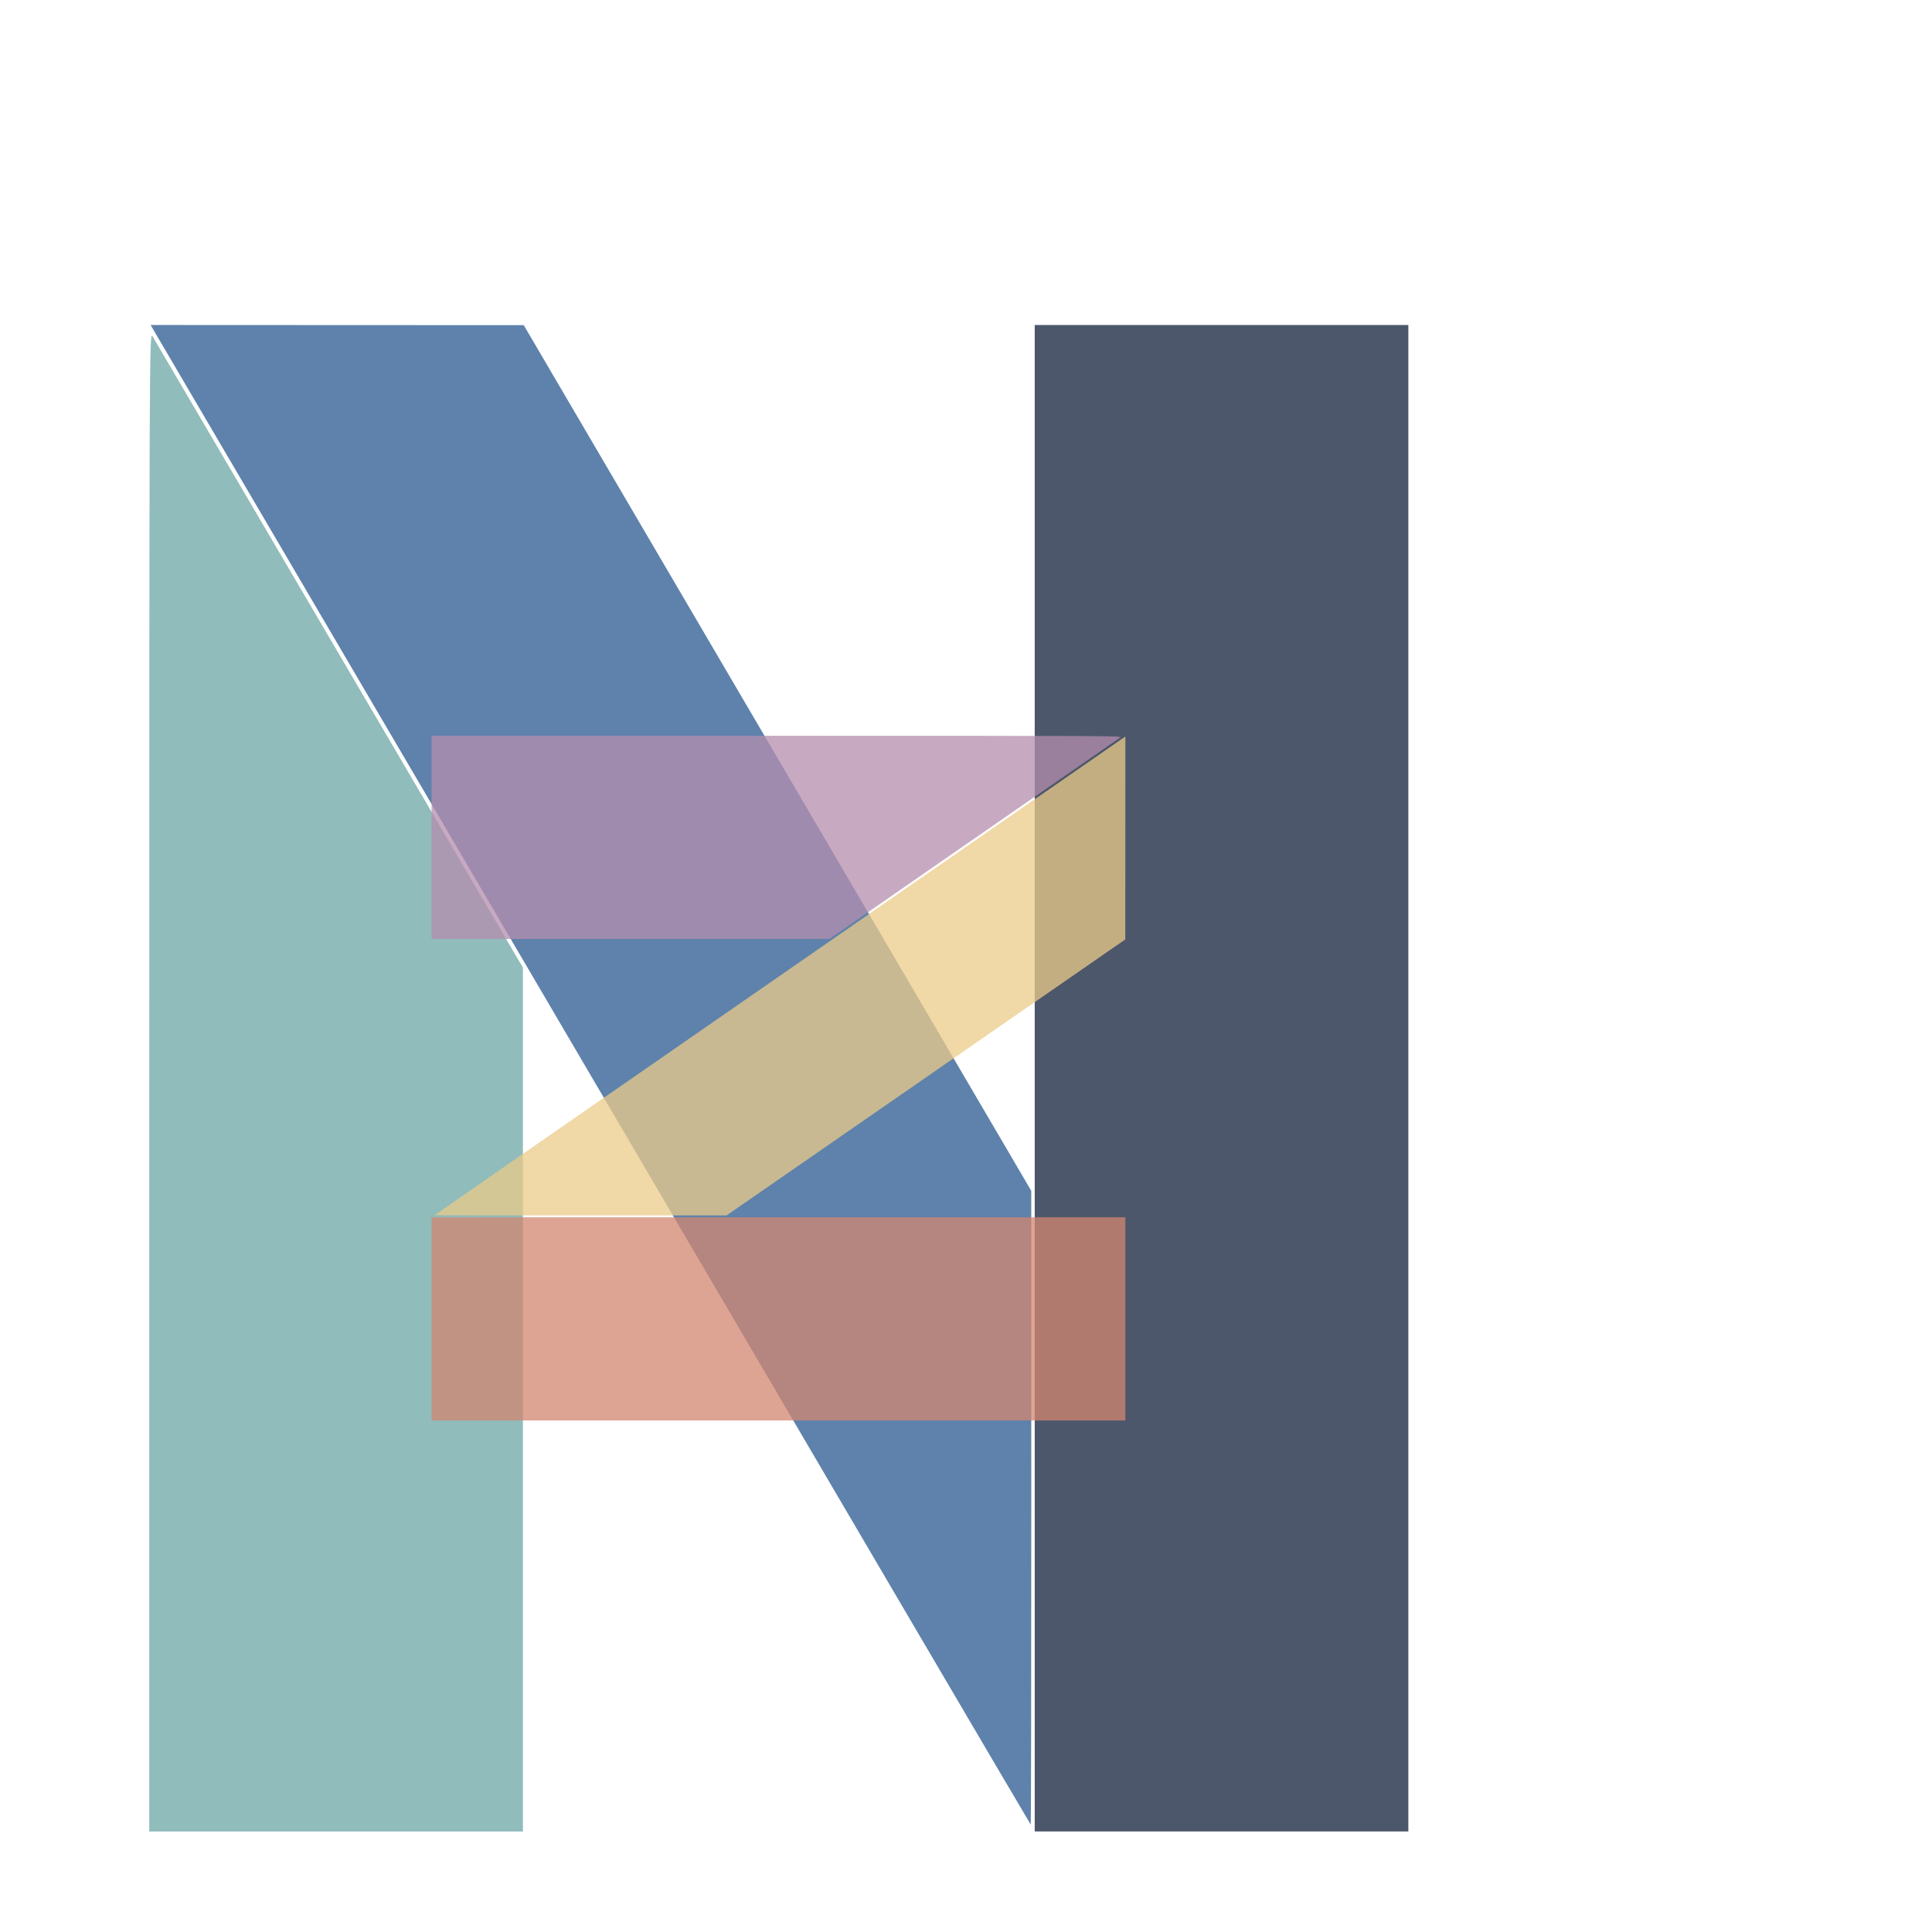
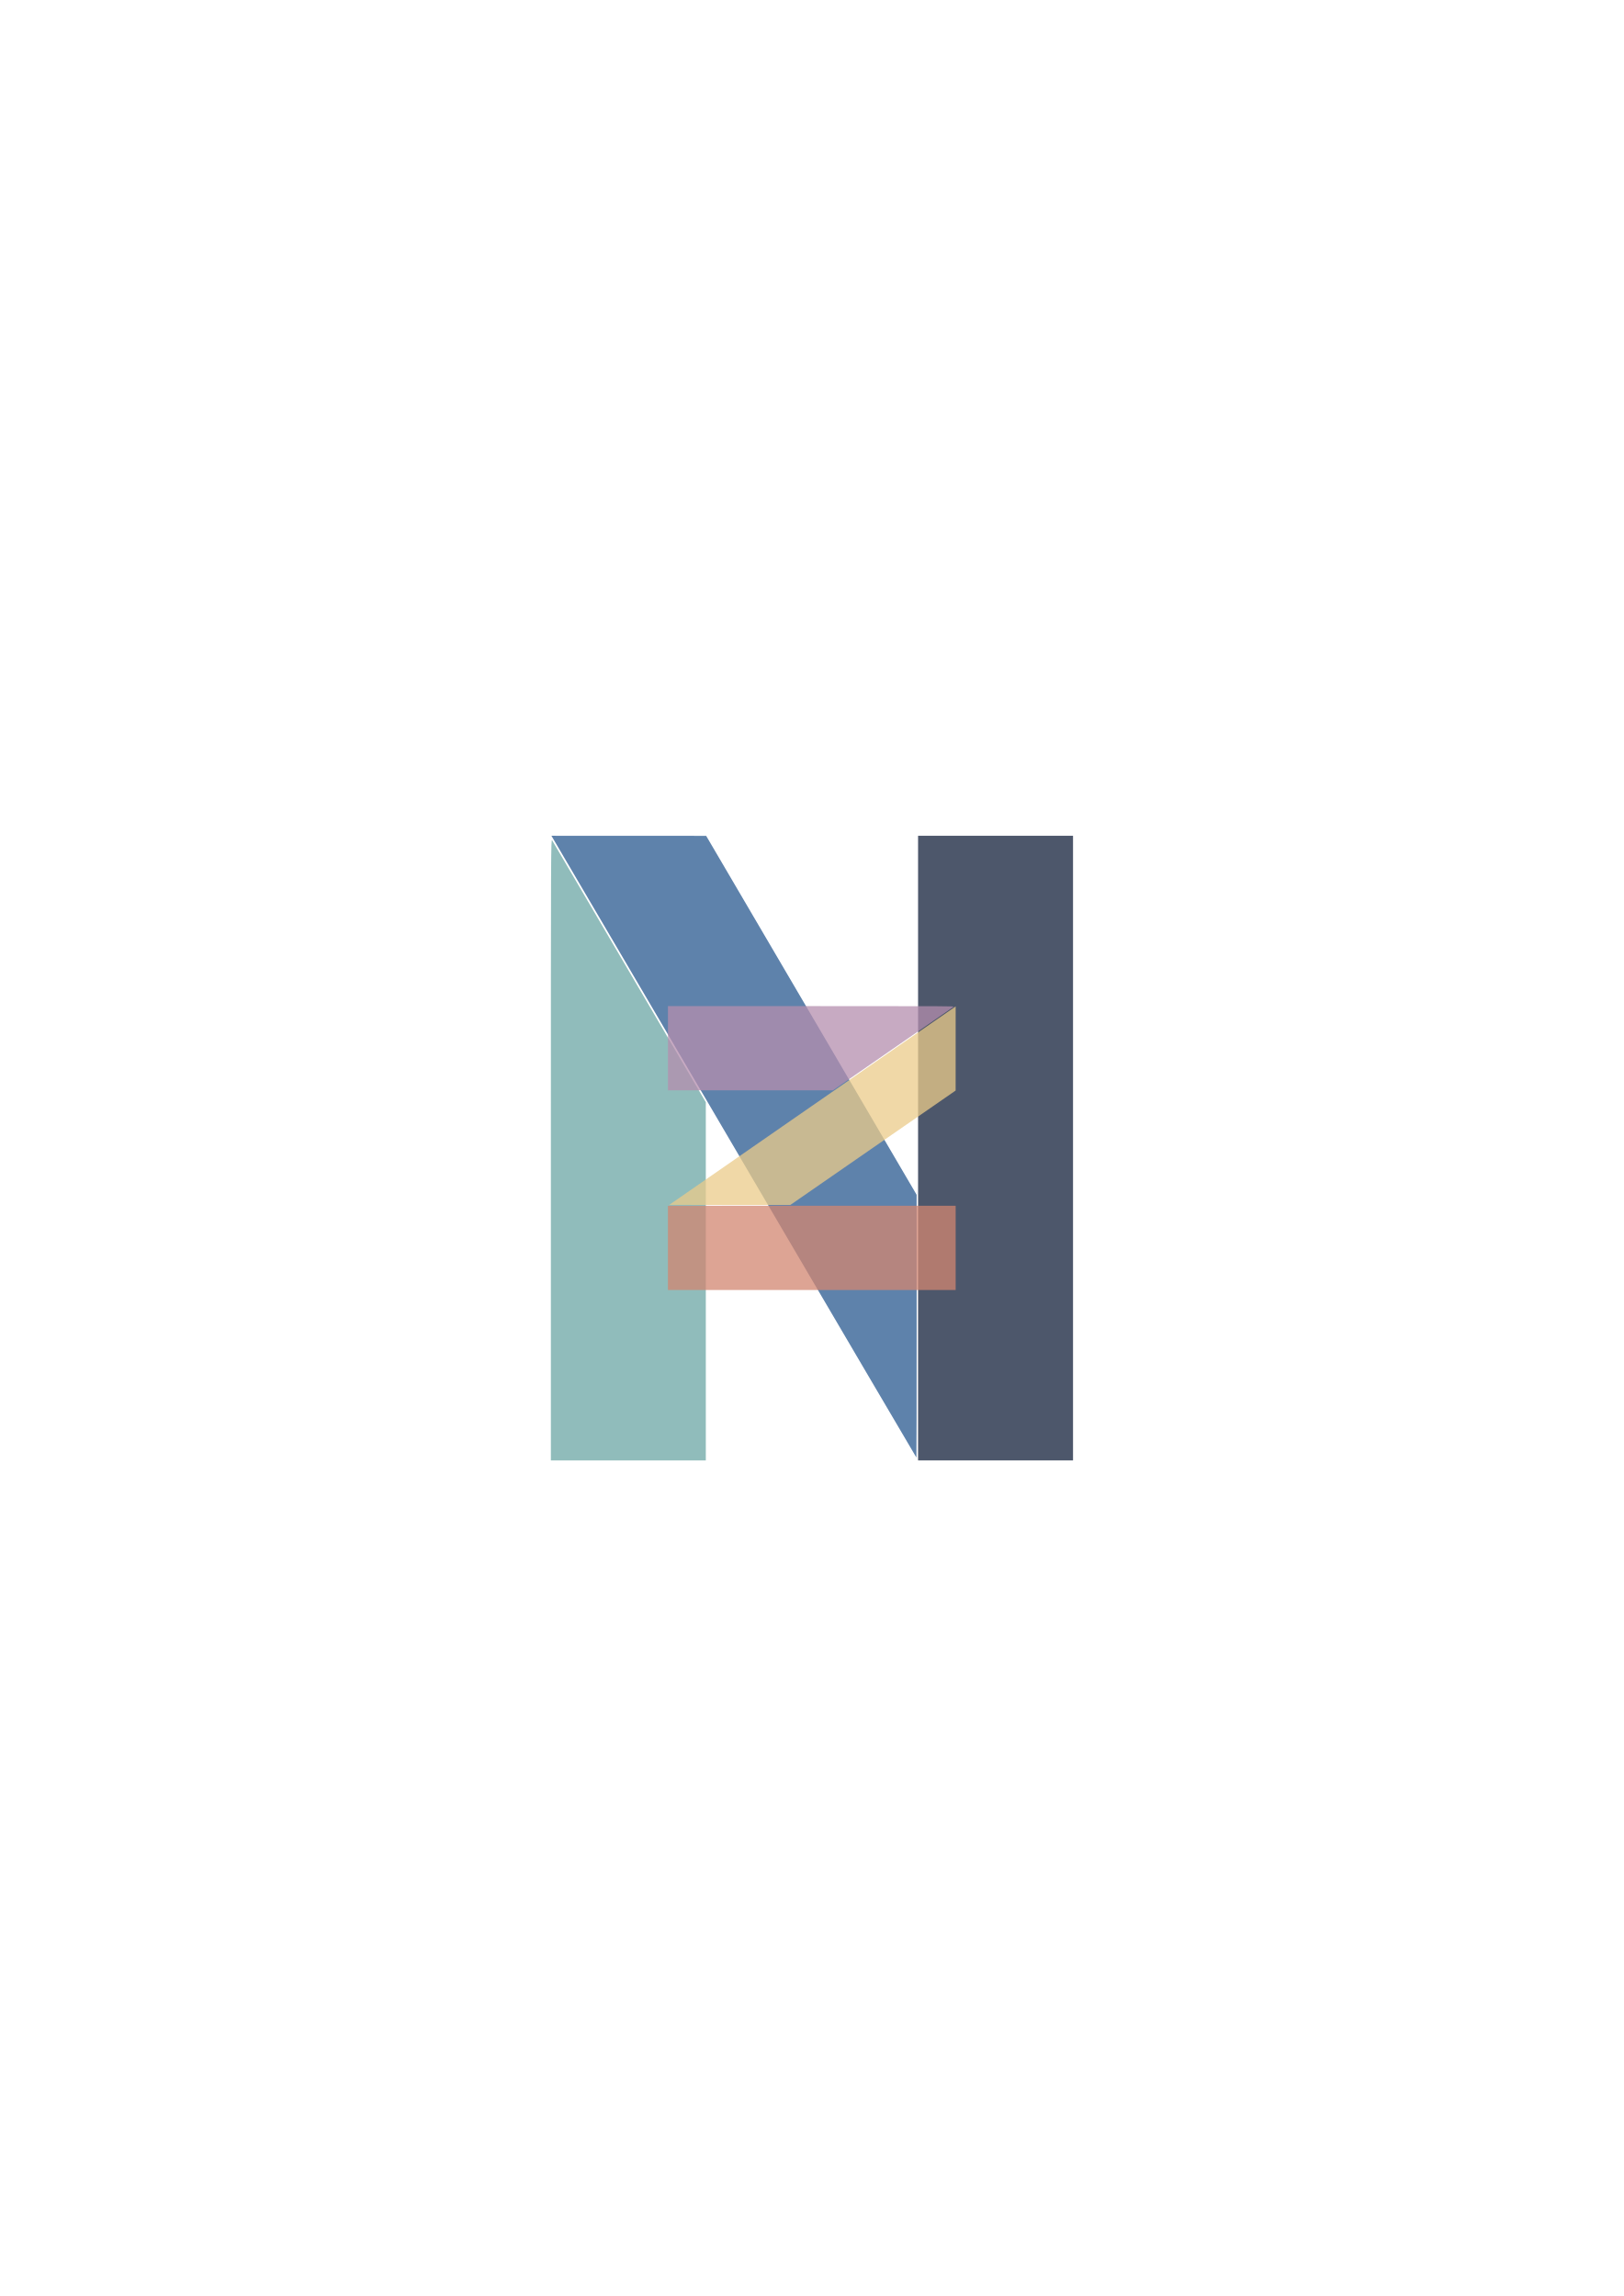
- <svg xmlns="http://www.w3.org/2000/svg" width="256" height="256" viewBox="0 0 256 256" version="1.1" id="svg5">
+ <svg xmlns="http://www.w3.org/2000/svg" width="210mm" height="297mm" viewBox="0 0 210 297" version="1.1" id="svg5">
  <defs id="defs2" />
  <g id="layer1">
-     <g id="g5228" style="fill:#4d576b;fill-opacity:1;stroke:none">
-       <path style="fill:#4d576b;fill-opacity:1;stroke:none;stroke-width:0.265px;stroke-linecap:butt;stroke-linejoin:miter;stroke-opacity:1" d="M 19.502,42.84 C 136.831,242.84 136.831,242.84 136.831,242.84" id="path2674" />
-       <path style="fill:#4d576b;fill-opacity:1;stroke:none;stroke-width:0.265px;stroke-linecap:butt;stroke-linejoin:miter;stroke-opacity:1" d="M 19.502,42.84 V 242.84" id="path4197" />
-       <path style="fill:#4d576b;fill-opacity:1;stroke:none;stroke-width:0.265px;stroke-linecap:butt;stroke-linejoin:miter;stroke-opacity:1" d="M 186.831,242.84 V 42.84" id="path4199" />
-       <path style="fill:#4d576b;fill-opacity:1;stroke:none;stroke-width:0.265px;stroke-linecap:butt;stroke-linejoin:miter;stroke-opacity:1" d="M 69.502,128.07 V 242.84" id="path4578" />
-       <path style="fill:#4d576b;fill-opacity:1;stroke:none;stroke-width:0.265px;stroke-linecap:butt;stroke-linejoin:miter;stroke-opacity:1" d="M 136.831,242.84 V 42.84" id="path4773" />
-       <path style="fill:#4d576b;fill-opacity:1;stroke:none;stroke-width:0.265px;stroke-linecap:butt;stroke-linejoin:miter;stroke-opacity:1" d="M 136.831,157.609 69.502,42.84" id="path4775" />
-       <path style="fill:#4d576b;fill-opacity:1;stroke:none;stroke-width:0.265px;stroke-linecap:butt;stroke-linejoin:miter;stroke-opacity:1" d="M 19.502,42.84 H 69.502" id="path5130" />
-       <path style="fill:#4d576b;fill-opacity:1;stroke:none;stroke-width:0.265px;stroke-linecap:butt;stroke-linejoin:miter;stroke-opacity:1" d="m 136.831,42.84 h 50" id="path5132" />
-       <path style="fill:#4d576b;fill-opacity:1;stroke:none;stroke-width:0.265px;stroke-linecap:butt;stroke-linejoin:miter;stroke-opacity:1" d="m 186.831,242.84 h -50" id="path5134" />
-       <path style="fill:#4d576b;fill-opacity:1;stroke:none;stroke-width:0.265px;stroke-linecap:butt;stroke-linejoin:miter;stroke-opacity:1" d="M 69.502,242.84 H 19.502" id="path5136" />
+     <g id="g877" transform="matrix(0.4047905,0,0,0.4047905,63.23927,90.67989)">
+       <g id="g5228" style="fill:#4d576b;fill-opacity:1;stroke:none">
+         <path style="fill:#4d576b;fill-opacity:1;stroke:none;stroke-width:0.265px;stroke-linecap:butt;stroke-linejoin:miter;stroke-opacity:1" d="M 19.502,42.84 C 136.831,242.84 136.831,242.84 136.831,242.84" id="path2674" />
+         <path style="fill:#4d576b;fill-opacity:1;stroke:none;stroke-width:0.265px;stroke-linecap:butt;stroke-linejoin:miter;stroke-opacity:1" d="M 19.502,42.84 V 242.84" id="path4197" />
+         <path style="fill:#4d576b;fill-opacity:1;stroke:none;stroke-width:0.265px;stroke-linecap:butt;stroke-linejoin:miter;stroke-opacity:1" d="M 186.831,242.84 V 42.84" id="path4199" />
+         <path style="fill:#4d576b;fill-opacity:1;stroke:none;stroke-width:0.265px;stroke-linecap:butt;stroke-linejoin:miter;stroke-opacity:1" d="M 69.502,128.07 V 242.84" id="path4578" />
+         <path style="fill:#4d576b;fill-opacity:1;stroke:none;stroke-width:0.265px;stroke-linecap:butt;stroke-linejoin:miter;stroke-opacity:1" d="M 136.831,242.84 V 42.84" id="path4773" />
+         <path style="fill:#4d576b;fill-opacity:1;stroke:none;stroke-width:0.265px;stroke-linecap:butt;stroke-linejoin:miter;stroke-opacity:1" d="M 136.831,157.609 69.502,42.84" id="path4775" />
+         <path style="fill:#4d576b;fill-opacity:1;stroke:none;stroke-width:0.265px;stroke-linecap:butt;stroke-linejoin:miter;stroke-opacity:1" d="M 19.502,42.84 H 69.502" id="path5130" />
+         <path style="fill:#4d576b;fill-opacity:1;stroke:none;stroke-width:0.265px;stroke-linecap:butt;stroke-linejoin:miter;stroke-opacity:1" d="m 136.831,42.84 h 50" id="path5132" />
+         <path style="fill:#4d576b;fill-opacity:1;stroke:none;stroke-width:0.265px;stroke-linecap:butt;stroke-linejoin:miter;stroke-opacity:1" d="m 186.831,242.84 h -50" id="path5134" />
+         <path style="fill:#4d576b;fill-opacity:1;stroke:none;stroke-width:0.265px;stroke-linecap:butt;stroke-linejoin:miter;stroke-opacity:1" d="M 69.502,242.84 H 19.502" id="path5136" />
+       </g>
+       <path style="fill:#4d576b;fill-opacity:1;stroke:none;stroke-width:0.226" d="M 137.106,142.871 V 43.065 h 24.754 24.754 v 99.806 99.806 h -24.754 -24.754 z" id="path5452" />
+       <path style="fill:#5e82ab;fill-opacity:1;stroke:none;stroke-width:0.226" d="M 78.661,143.153 C 46.845,88.913 20.622,44.203 20.387,43.799 l -0.426,-0.735 24.719,0.011 24.719,0.011 33.624,57.352 33.624,57.352 0.003,41.991 c 0.002,23.095 -0.03,41.991 -0.07,41.991 -0.04,0 -26.104,-44.379 -57.92,-98.619 z" id="path5491" />
+       <path style="fill:#90bcbb;fill-opacity:1;stroke:none;stroke-width:0.226" d="m 19.781,143.266 c 8.2e-4,-96.134 0.014,-99.388 0.411,-98.732 0.226,0.373 11.364,19.353 24.753,42.179 l 24.343,41.501 v 57.232 57.232 H 44.534 19.78 Z" id="path5530" />
+       <g id="g5703" style="opacity:0.279;fill:#d8dee9;fill-opacity:1;stroke:none" transform="matrix(0,0.5438099,-0.4605479,0,168.9508,86.73675)">
+         <path style="fill:#d8dee9;fill-opacity:1;stroke:none;stroke-width:0.265px;stroke-linecap:butt;stroke-linejoin:miter;stroke-opacity:1" d="M 19.502,42.84 C 136.831,242.84 136.831,242.84 136.831,242.84" id="path5683" />
+         <path style="fill:#d8dee9;fill-opacity:1;stroke:none;stroke-width:0.265px;stroke-linecap:butt;stroke-linejoin:miter;stroke-opacity:1" d="M 19.502,42.84 V 242.84" id="path5685" />
+         <path style="fill:#d8dee9;fill-opacity:1;stroke:none;stroke-width:0.265px;stroke-linecap:butt;stroke-linejoin:miter;stroke-opacity:1" d="M 186.831,242.84 V 42.84" id="path5687" />
+         <path style="fill:#d8dee9;fill-opacity:1;stroke:none;stroke-width:0.265px;stroke-linecap:butt;stroke-linejoin:miter;stroke-opacity:1" d="M 69.502,128.07 V 242.84" id="path5689" />
+         <path style="fill:#d8dee9;fill-opacity:1;stroke:none;stroke-width:0.265px;stroke-linecap:butt;stroke-linejoin:miter;stroke-opacity:1" d="M 136.831,242.84 V 42.84" id="path5691" />
+         <path style="fill:#d8dee9;fill-opacity:1;stroke:none;stroke-width:0.265px;stroke-linecap:butt;stroke-linejoin:miter;stroke-opacity:1" d="M 136.831,157.609 69.502,42.84" id="path5693" />
+         <path style="fill:#d8dee9;fill-opacity:1;stroke:none;stroke-width:0.265px;stroke-linecap:butt;stroke-linejoin:miter;stroke-opacity:1" d="M 19.502,42.84 H 69.502" id="path5695" />
+         <path style="fill:#d8dee9;fill-opacity:1;stroke:none;stroke-width:0.265px;stroke-linecap:butt;stroke-linejoin:miter;stroke-opacity:1" d="m 136.831,42.84 h 50" id="path5697" />
+         <path style="fill:#d8dee9;fill-opacity:1;stroke:none;stroke-width:0.265px;stroke-linecap:butt;stroke-linejoin:miter;stroke-opacity:1" d="m 186.831,242.84 h -50" id="path5699" />
+         <path style="fill:#d8dee9;fill-opacity:1;stroke:none;stroke-width:0.265px;stroke-linecap:butt;stroke-linejoin:miter;stroke-opacity:1" d="M 69.502,242.84 H 19.502" id="path5701" />
+       </g>
+       <path style="opacity:1;fill:#d18670;fill-opacity:0.75;stroke:none;stroke-width:0.113" d="m 103.152,161.296 h 45.965 v 13.461 13.461 H 103.152 57.187 v -13.461 -13.461 z" id="path5705" />
+       <path style="opacity:1;fill:#ebca89;fill-opacity:0.75;stroke:none;stroke-width:0.113" d="m 103.022,129.513 c 24.98,-17.302 45.571,-31.562 45.757,-31.69 l 0.338,-0.231 -0.005,13.443 -0.005,13.443 -26.413,18.285 -26.413,18.285 -19.339,0.002 c -10.636,8.7e-4 -19.339,-0.016 -19.339,-0.038 0,-0.022 20.438,-14.196 45.419,-31.498 z" id="path5707" />
+       <path style="opacity:1;fill:#b48ead;fill-opacity:0.75;stroke:none;stroke-width:0.113" d="m 102.97,97.494 c 44.274,4.46e-4 45.773,0.008 45.471,0.224 -0.172,0.123 -8.913,6.18 -19.425,13.461 l -19.113,13.238 H 83.545 57.187 v -13.461 -13.461 z" id="path5709" />
    </g>
-     <path style="fill:#4d576b;fill-opacity:1;stroke:none;stroke-width:0.226" d="M 137.106,142.871 V 43.065 h 24.754 24.754 v 99.806 99.806 h -24.754 -24.754 z" id="path5452" />
-     <path style="fill:#5e82ab;fill-opacity:1;stroke:none;stroke-width:0.226" d="M 78.661,143.153 C 46.845,88.913 20.622,44.203 20.387,43.799 l -0.426,-0.735 24.719,0.011 24.719,0.011 33.624,57.352 33.624,57.352 0.003,41.991 c 0.002,23.095 -0.03,41.991 -0.07,41.991 -0.04,0 -26.104,-44.379 -57.92,-98.619 z" id="path5491" />
-     <path style="fill:#90bcbb;fill-opacity:1;stroke:none;stroke-width:0.226" d="m 19.781,143.266 c 8.2e-4,-96.134 0.014,-99.388 0.411,-98.732 0.226,0.373 11.364,19.353 24.753,42.179 l 24.343,41.501 v 57.232 57.232 H 44.534 19.78 Z" id="path5530" />
-     <g id="g5703" style="opacity:0.279;fill:#d8dee9;fill-opacity:1;stroke:none" transform="matrix(0,0.5438099,-0.4605479,0,168.9508,86.73675)">
-       <path style="fill:#d8dee9;fill-opacity:1;stroke:none;stroke-width:0.265px;stroke-linecap:butt;stroke-linejoin:miter;stroke-opacity:1" d="M 19.502,42.84 C 136.831,242.84 136.831,242.84 136.831,242.84" id="path5683" />
-       <path style="fill:#d8dee9;fill-opacity:1;stroke:none;stroke-width:0.265px;stroke-linecap:butt;stroke-linejoin:miter;stroke-opacity:1" d="M 19.502,42.84 V 242.84" id="path5685" />
-       <path style="fill:#d8dee9;fill-opacity:1;stroke:none;stroke-width:0.265px;stroke-linecap:butt;stroke-linejoin:miter;stroke-opacity:1" d="M 186.831,242.84 V 42.84" id="path5687" />
-       <path style="fill:#d8dee9;fill-opacity:1;stroke:none;stroke-width:0.265px;stroke-linecap:butt;stroke-linejoin:miter;stroke-opacity:1" d="M 69.502,128.07 V 242.84" id="path5689" />
-       <path style="fill:#d8dee9;fill-opacity:1;stroke:none;stroke-width:0.265px;stroke-linecap:butt;stroke-linejoin:miter;stroke-opacity:1" d="M 136.831,242.84 V 42.84" id="path5691" />
-       <path style="fill:#d8dee9;fill-opacity:1;stroke:none;stroke-width:0.265px;stroke-linecap:butt;stroke-linejoin:miter;stroke-opacity:1" d="M 136.831,157.609 69.502,42.84" id="path5693" />
-       <path style="fill:#d8dee9;fill-opacity:1;stroke:none;stroke-width:0.265px;stroke-linecap:butt;stroke-linejoin:miter;stroke-opacity:1" d="M 19.502,42.84 H 69.502" id="path5695" />
-       <path style="fill:#d8dee9;fill-opacity:1;stroke:none;stroke-width:0.265px;stroke-linecap:butt;stroke-linejoin:miter;stroke-opacity:1" d="m 136.831,42.84 h 50" id="path5697" />
-       <path style="fill:#d8dee9;fill-opacity:1;stroke:none;stroke-width:0.265px;stroke-linecap:butt;stroke-linejoin:miter;stroke-opacity:1" d="m 186.831,242.84 h -50" id="path5699" />
-       <path style="fill:#d8dee9;fill-opacity:1;stroke:none;stroke-width:0.265px;stroke-linecap:butt;stroke-linejoin:miter;stroke-opacity:1" d="M 69.502,242.84 H 19.502" id="path5701" />
-     </g>
-     <path style="opacity:1;fill:#d18670;fill-opacity:0.75;stroke:none;stroke-width:0.113" d="m 103.152,161.296 h 45.965 v 13.461 13.461 H 103.152 57.187 v -13.461 -13.461 z" id="path5705" />
-     <path style="opacity:1;fill:#ebca89;fill-opacity:0.75;stroke:none;stroke-width:0.113" d="m 103.022,129.513 c 24.98,-17.302 45.571,-31.562 45.757,-31.69 l 0.338,-0.231 -0.005,13.443 -0.005,13.443 -26.413,18.285 -26.413,18.285 -19.339,0.002 c -10.636,8.7e-4 -19.339,-0.016 -19.339,-0.038 0,-0.022 20.438,-14.196 45.419,-31.498 z" id="path5707" />
-     <path style="opacity:1;fill:#b48ead;fill-opacity:0.75;stroke:none;stroke-width:0.113" d="m 102.97,97.494 c 44.274,4.46e-4 45.773,0.008 45.471,0.224 -0.172,0.123 -8.913,6.18 -19.425,13.461 l -19.113,13.238 H 83.545 57.187 v -13.461 -13.461 z" id="path5709" />
  </g>
</svg>
